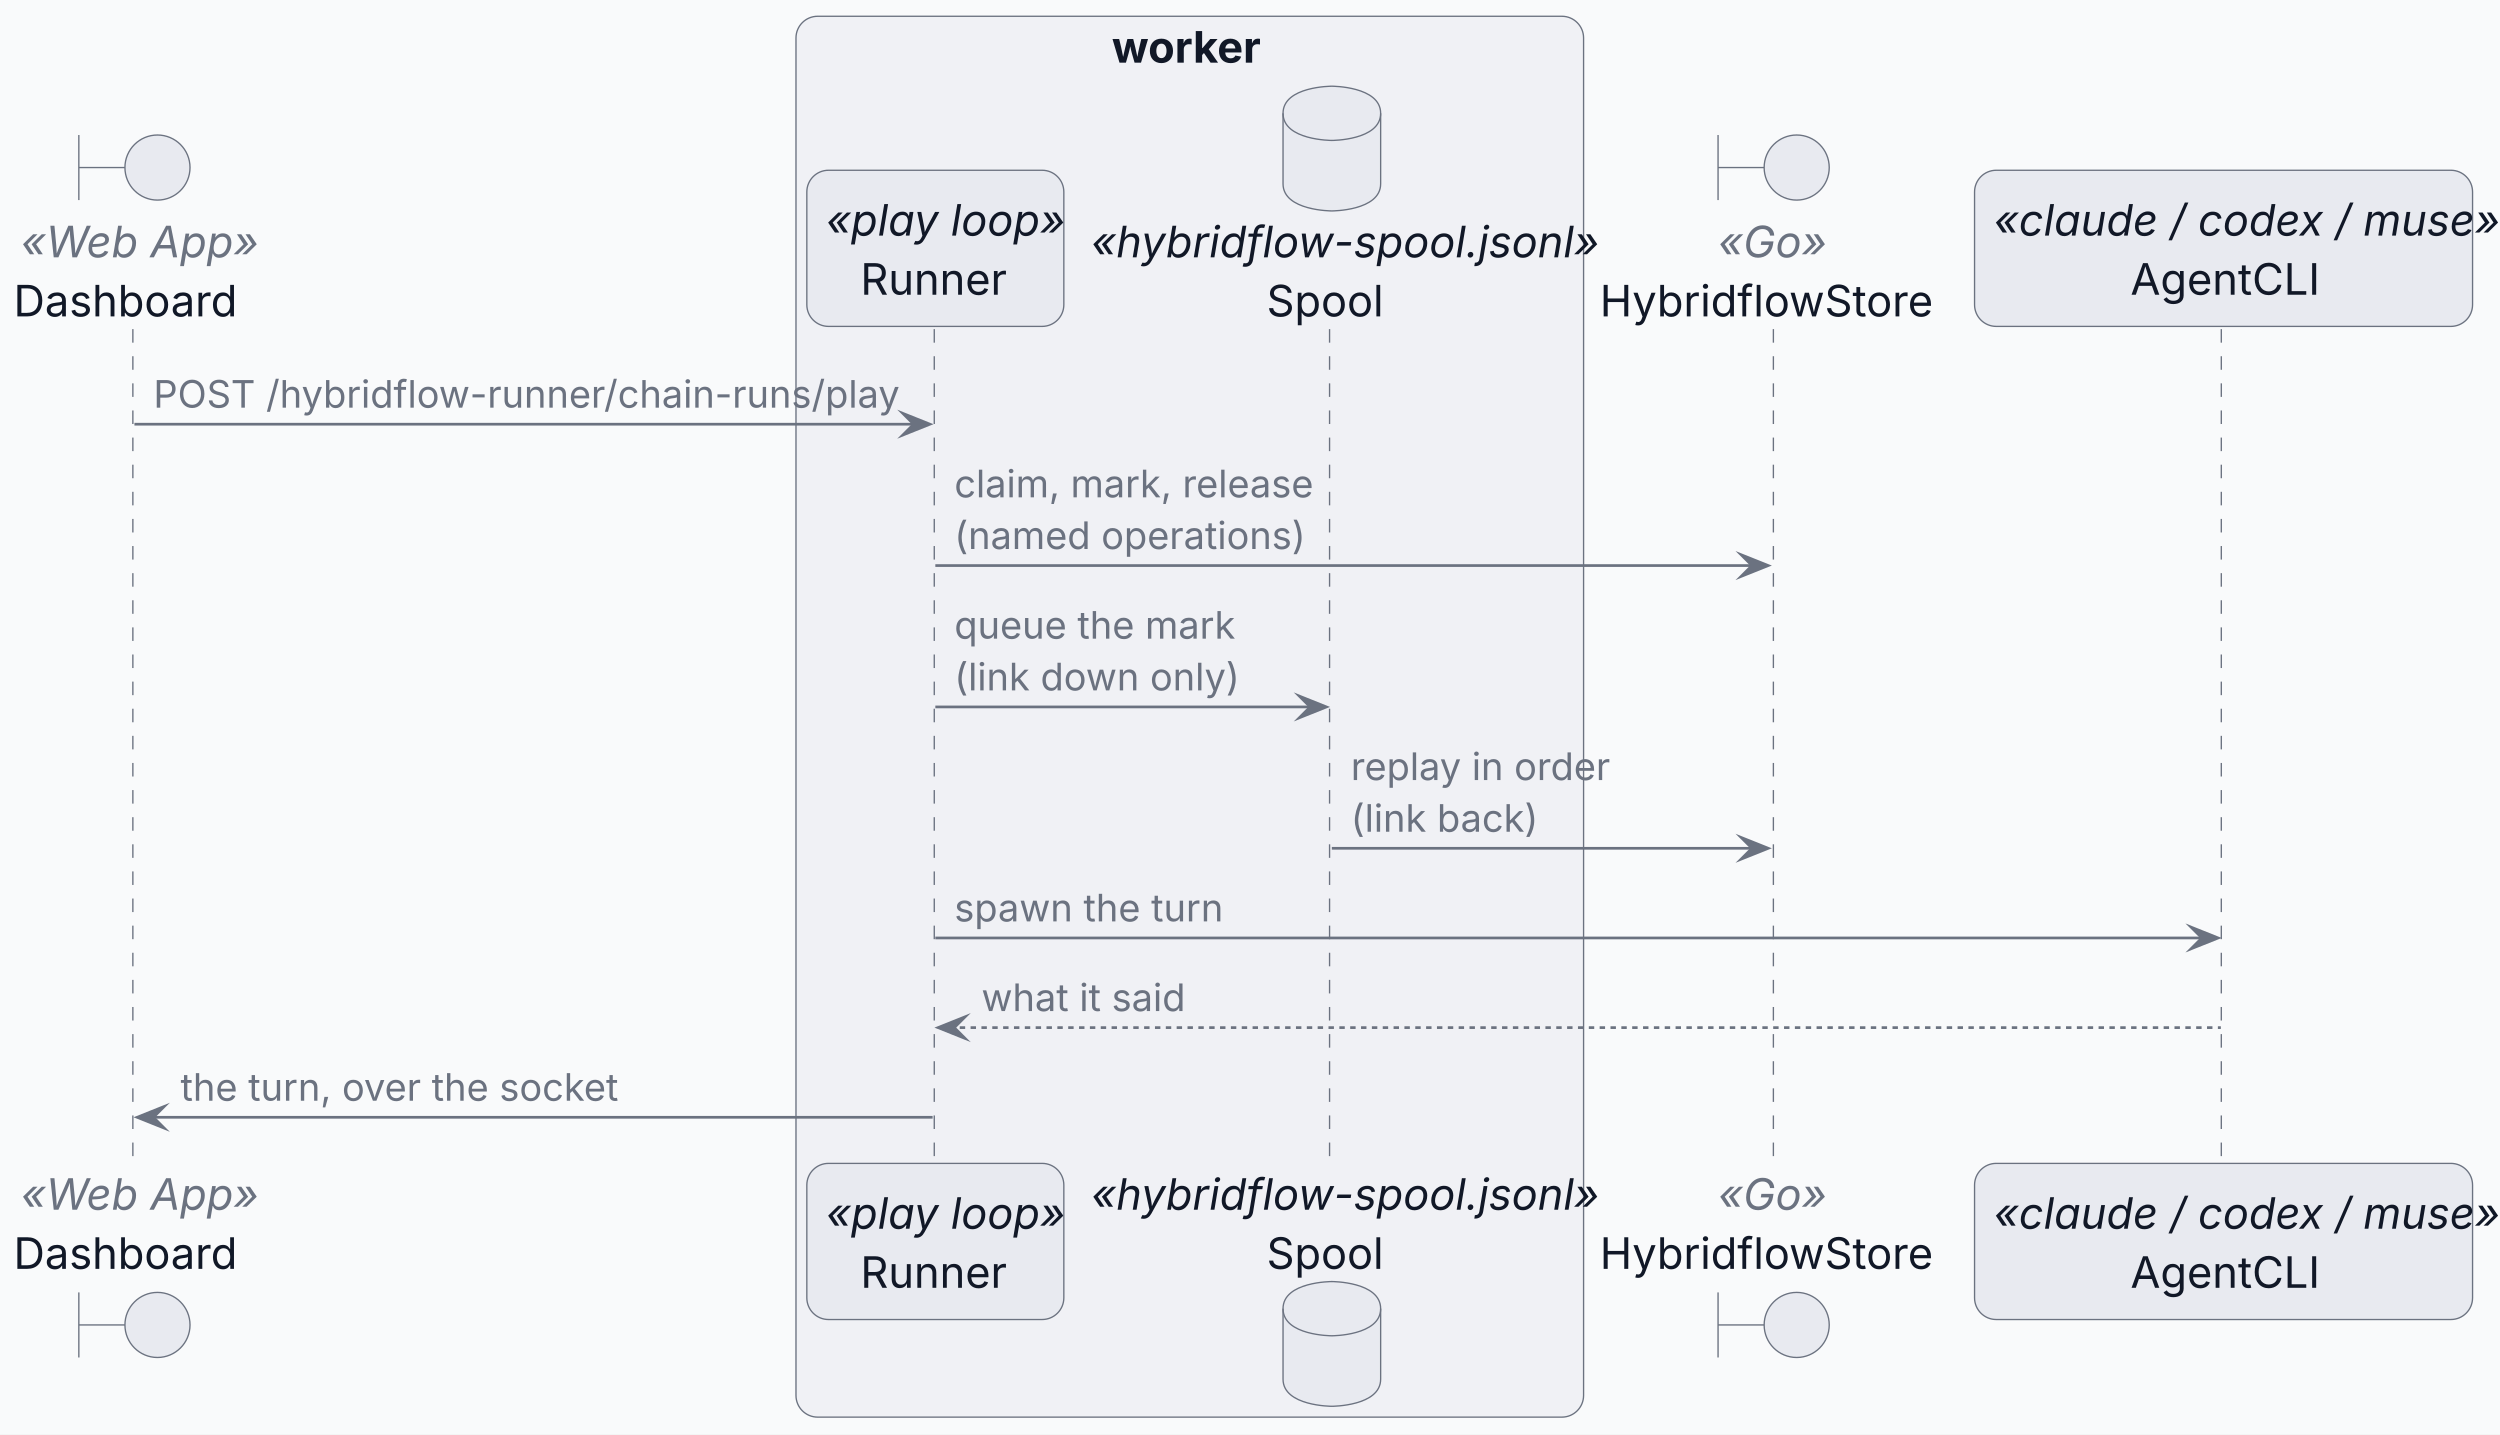
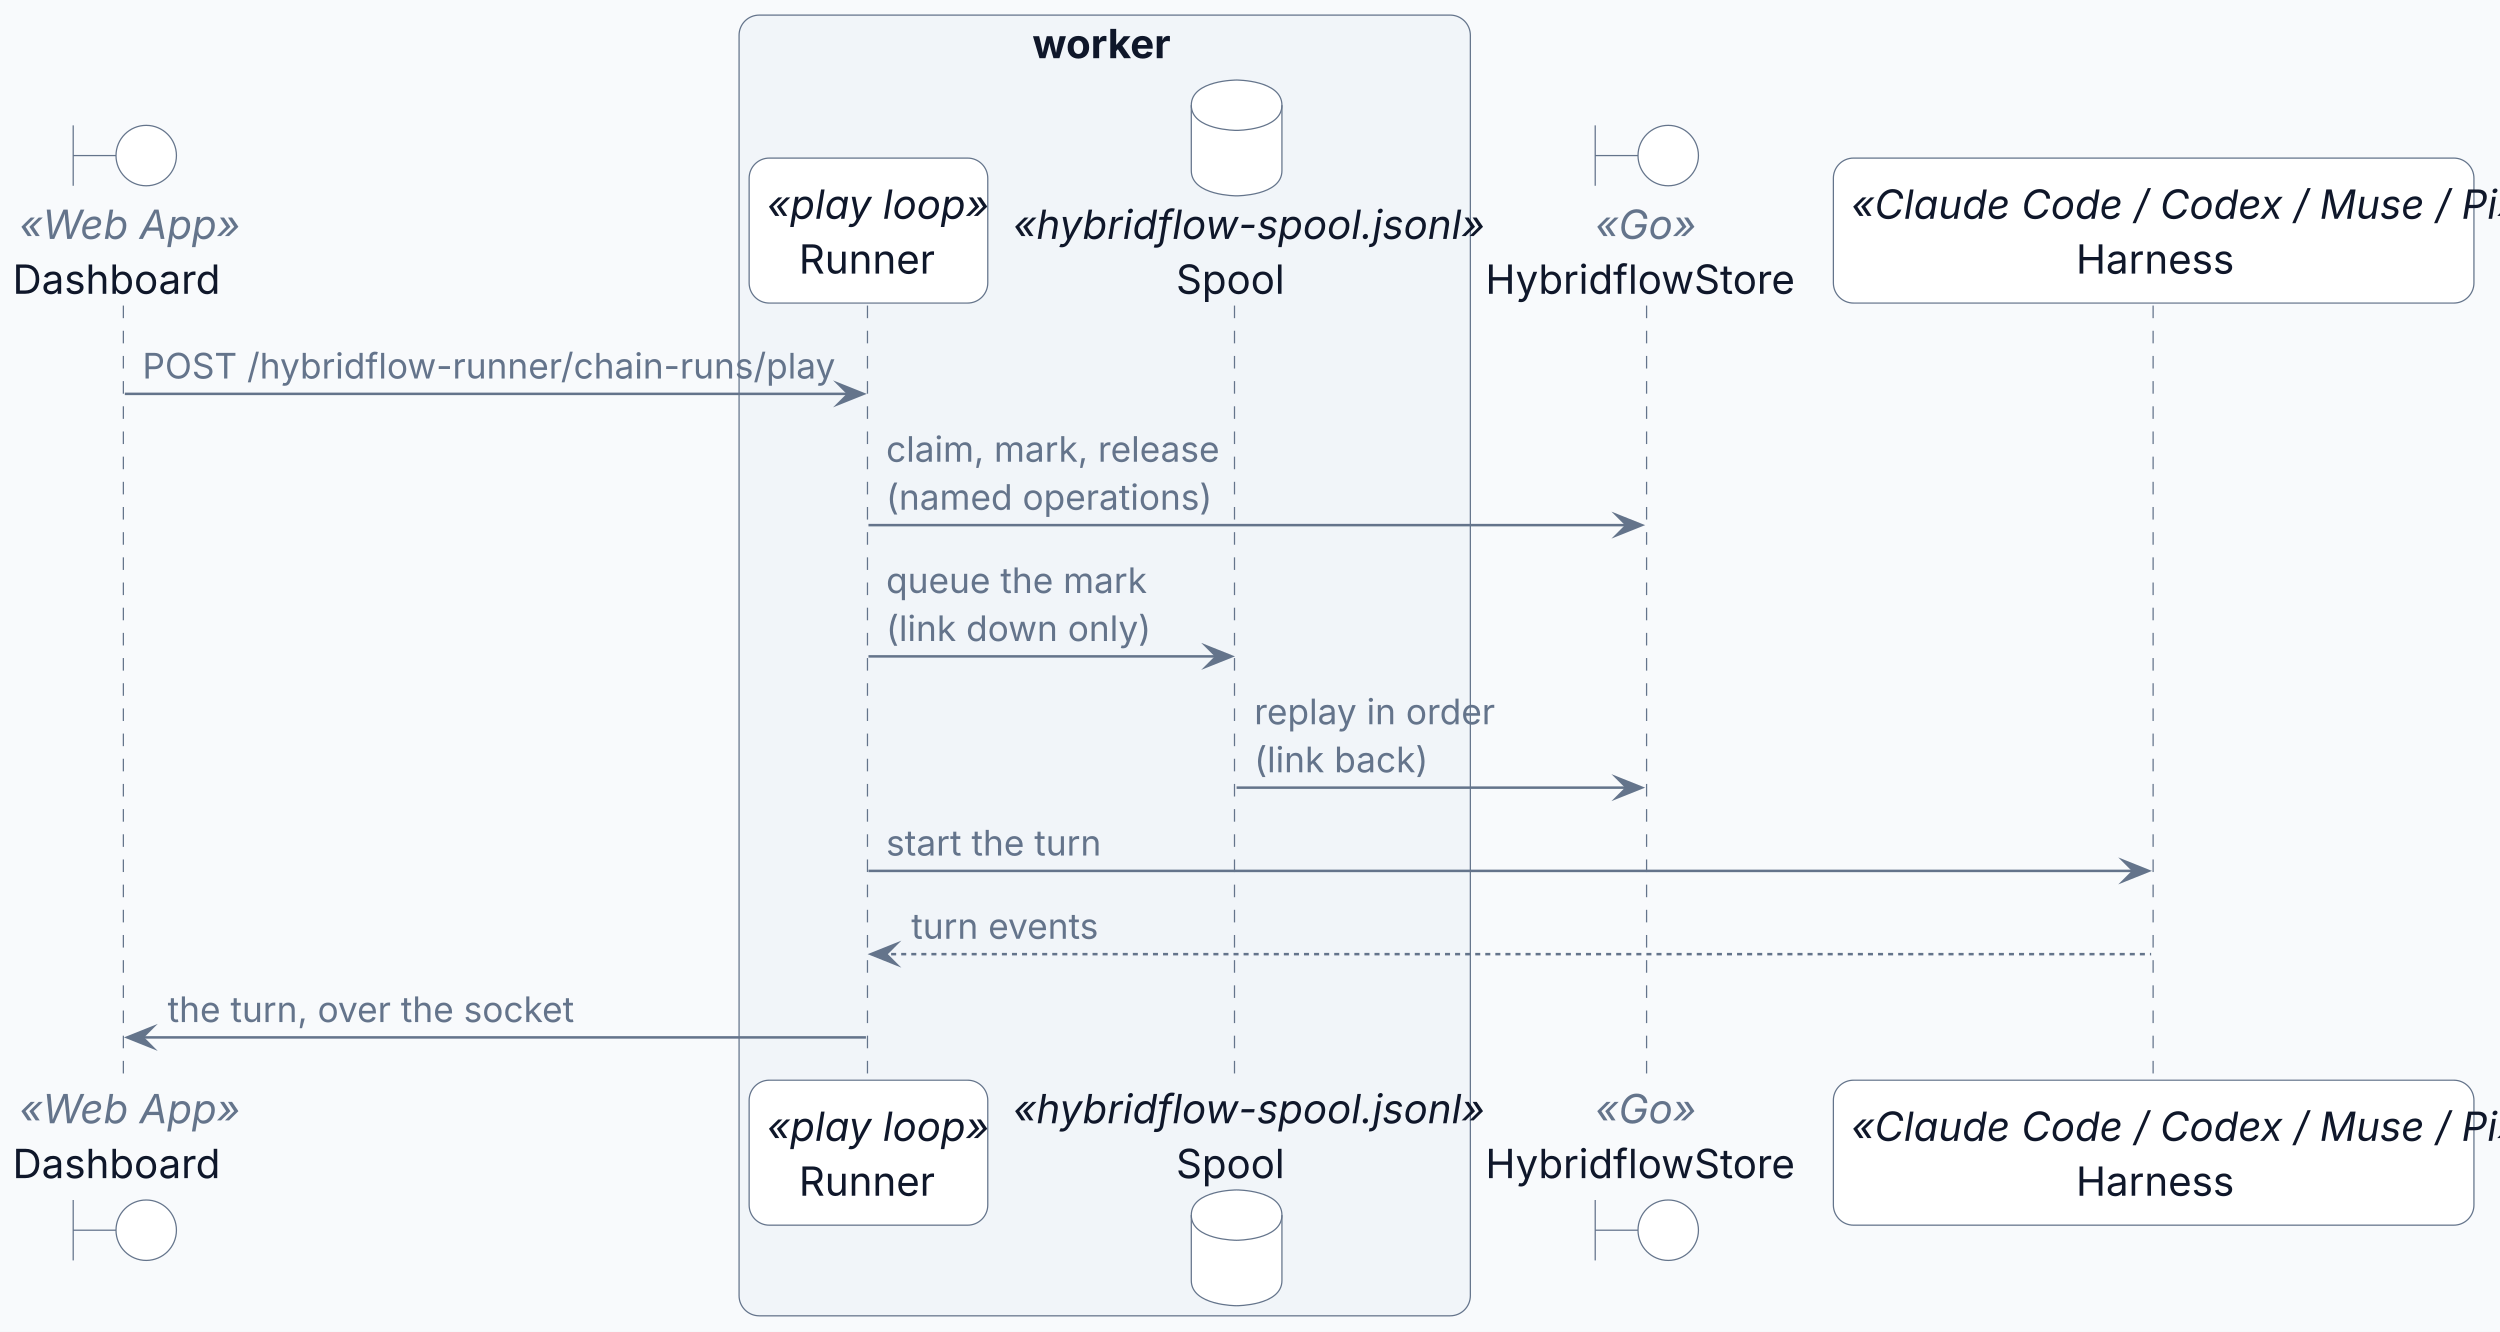
- <svg xmlns="http://www.w3.org/2000/svg" contentStyleType="text/css" data-diagram-type="SEQUENCE" height="529" preserveAspectRatio="none" style="width:922px;height:529px;background:#F9FAFB;" version="1.1" viewBox="0 0 922 529" width="922" zoomAndPan="magnify">
+ <svg xmlns="http://www.w3.org/2000/svg" contentStyleType="text/css" data-diagram-type="SEQUENCE" height="529px" preserveAspectRatio="none" style="width:993px;height:529px;background:#F8FAFC;" version="1.1" viewBox="0 0 993 529" width="993px" zoomAndPan="magnify">
  <defs />
  <g>
-     <rect fill="#F9FAFB" height="529" style="stroke:none;stroke-width:1;" width="922" x="0" y="0" />
-     <rect fill="#F0F1F5" height="516.639" rx="8" ry="8" style="stroke:#6B7280;stroke-width:0.5;" width="290.464" x="293.559" y="6" />
-     <text fill="#111827" font-family="Inter" font-size="16" font-weight="700" lengthAdjust="spacing" textLength="57.504" x="410.039" y="23.104">worker</text>
+     <rect fill="#F8FAFC" height="529" style="stroke:none;stroke-width:1;" width="993" x="0" y="0" />
+     <rect fill="#F1F5F9" height="516.639" rx="8" ry="8" style="stroke:#64748B;stroke-width:0.5;" width="290.464" x="293.559" y="6" />
+     <text fill="#0F172A" font-family="Inter" font-size="16" font-weight="700" lengthAdjust="spacing" textLength="57.504" x="410.039" y="23.104">worker</text>
    <g class="participant-lifeline" data-entity-uid="part1" data-qualified-name="Dashboard" data-source-line="202" id="part1-lifeline">
      <g>
        <rect fill="#000000" fill-opacity="0" height="308.679" width="8" x="45.576" y="121.376" />
-         <line style="stroke:#6B7280;stroke-width:0.5;stroke-dasharray:5,5;" x1="49" x2="49" y1="121.376" y2="430.055" />
+         <line style="stroke:#64748B;stroke-width:0.5;stroke-dasharray:5,5;" x1="49" x2="49" y1="121.376" y2="430.055" />
      </g>
    </g>
    <g class="participant-lifeline" data-entity-uid="part2" data-qualified-name="Runner" data-source-line="204" id="part2-lifeline">
      <g>
        <rect fill="#000000" fill-opacity="0" height="308.679" width="8" x="340.951" y="121.376" />
-         <line style="stroke:#6B7280;stroke-width:0.5;stroke-dasharray:5,5;" x1="344.559" x2="344.559" y1="121.376" y2="430.055" />
+         <line style="stroke:#64748B;stroke-width:0.5;stroke-dasharray:5,5;" x1="344.559" x2="344.559" y1="121.376" y2="430.055" />
      </g>
    </g>
    <g class="participant-lifeline" data-entity-uid="part3" data-qualified-name="Spool" data-source-line="205" id="part3-lifeline">
      <g>
        <rect fill="#000000" fill-opacity="0" height="308.679" width="8" x="487.183" y="121.376" />
-         <line style="stroke:#6B7280;stroke-width:0.5;stroke-dasharray:5,5;" x1="490.343" x2="490.343" y1="121.376" y2="430.055" />
+         <line style="stroke:#64748B;stroke-width:0.5;stroke-dasharray:5,5;" x1="490.343" x2="490.343" y1="121.376" y2="430.055" />
      </g>
    </g>
    <g class="participant-lifeline" data-entity-uid="part4" data-qualified-name="HybridflowStore" data-source-line="207" id="part4-lifeline">
      <g>
        <rect fill="#000000" fill-opacity="0" height="308.679" width="8" x="650.12" y="121.376" />
-         <line style="stroke:#6B7280;stroke-width:0.5;stroke-dasharray:5,5;" x1="654.023" x2="654.023" y1="121.376" y2="430.055" />
+         <line style="stroke:#64748B;stroke-width:0.5;stroke-dasharray:5,5;" x1="654.023" x2="654.023" y1="121.376" y2="430.055" />
      </g>
    </g>
-     <g class="participant-lifeline" data-entity-uid="part5" data-qualified-name="AgentCLI" data-source-line="208" id="part5-lifeline">
+     <g class="participant-lifeline" data-entity-uid="part5" data-qualified-name="Harness" data-source-line="208" id="part5-lifeline">
      <g>
-         <rect fill="#000000" fill-opacity="0" height="308.679" width="8" x="816.048" y="121.376" />
-         <line style="stroke:#6B7280;stroke-width:0.5;stroke-dasharray:5,5;" x1="819.216" x2="819.216" y1="121.376" y2="430.055" />
+         <rect fill="#000000" fill-opacity="0" height="308.679" width="8" x="851.432" y="121.376" />
+         <line style="stroke:#64748B;stroke-width:0.5;stroke-dasharray:5,5;" x1="855.216" x2="855.216" y1="121.376" y2="430.055" />
      </g>
    </g>
    <g class="participant participant-head" data-entity-uid="part1" data-qualified-name="Dashboard" data-source-line="202" id="part1-head">
-       <text fill="#6B7280" font-family="Inter" font-size="16" font-style="italic" lengthAdjust="spacing" textLength="77.888" x="7.632" y="94.896">«Web App»</text>
-       <text fill="#111827" font-family="Inter" font-size="16" lengthAdjust="spacing" textLength="83.152" x="5" y="116.688">Dashboard</text>
-       <path d="M29.076,49.792 L29.076,73.792 M29.076,61.792 L46.076,61.792" fill="none" style="stroke:#6B7280;stroke-width:0.5;" />
-       <ellipse cx="58.076" cy="61.792" fill="#E8EAF0" rx="12" ry="12" style="stroke:#6B7280;stroke-width:0.5;" />
+       <text fill="#64748B" font-family="Inter" font-size="16" font-style="italic" lengthAdjust="spacing" textLength="77.888" x="7.632" y="94.896">«Web App»</text>
+       <text fill="#0F172A" font-family="Inter" font-size="16" lengthAdjust="spacing" textLength="83.152" x="5" y="116.688">Dashboard</text>
+       <path d="M29.076,49.792 L29.076,73.792 M29.076,61.792 L46.076,61.792" fill="none" style="stroke:#64748B;stroke-width:0.5;" />
+       <ellipse cx="58.076" cy="61.792" fill="#FFFFFF" rx="12" ry="12" style="stroke:#64748B;stroke-width:0.5;" />
    </g>
    <g class="participant participant-tail" data-entity-uid="part1" data-qualified-name="Dashboard" data-source-line="202" id="part1-tail">
-       <text fill="#6B7280" font-family="Inter" font-size="16" font-style="italic" lengthAdjust="spacing" textLength="77.888" x="7.632" y="446.159">«Web App»</text>
-       <text fill="#111827" font-family="Inter" font-size="16" lengthAdjust="spacing" textLength="83.152" x="5" y="467.951">Dashboard</text>
-       <path d="M29.076,476.639 L29.076,500.639 M29.076,488.639 L46.076,488.639" fill="none" style="stroke:#6B7280;stroke-width:0.5;" />
-       <ellipse cx="58.076" cy="488.639" fill="#E8EAF0" rx="12" ry="12" style="stroke:#6B7280;stroke-width:0.5;" />
+       <text fill="#64748B" font-family="Inter" font-size="16" font-style="italic" lengthAdjust="spacing" textLength="77.888" x="7.632" y="446.159">«Web App»</text>
+       <text fill="#0F172A" font-family="Inter" font-size="16" lengthAdjust="spacing" textLength="83.152" x="5" y="467.951">Dashboard</text>
+       <path d="M29.076,476.639 L29.076,500.639 M29.076,488.639 L46.076,488.639" fill="none" style="stroke:#64748B;stroke-width:0.5;" />
+       <ellipse cx="58.076" cy="488.639" fill="#FFFFFF" rx="12" ry="12" style="stroke:#64748B;stroke-width:0.5;" />
    </g>
    <g class="participant participant-head" data-entity-uid="part2" data-qualified-name="Runner" data-source-line="204" id="part2-head">
-       <rect fill="#E8EAF0" height="57.584" rx="8" ry="8" style="stroke:#6B7280;stroke-width:0.5;" width="94.784" x="297.559" y="62.792" />
-       <text fill="#111827" font-family="Inter" font-size="16" font-style="italic" lengthAdjust="spacing" textLength="80.784" x="304.559" y="86.896">«play loop»</text>
-       <text fill="#111827" font-family="Inter" font-size="16" lengthAdjust="spacing" textLength="55.248" x="317.327" y="108.688">Runner</text>
+       <rect fill="#FFFFFF" height="57.584" rx="8" ry="8" style="stroke:#64748B;stroke-width:0.5;" width="94.784" x="297.559" y="62.792" />
+       <text fill="#0F172A" font-family="Inter" font-size="16" font-style="italic" lengthAdjust="spacing" textLength="80.784" x="304.559" y="86.896">«play loop»</text>
+       <text fill="#0F172A" font-family="Inter" font-size="16" lengthAdjust="spacing" textLength="55.248" x="317.327" y="108.688">Runner</text>
    </g>
    <g class="participant participant-tail" data-entity-uid="part2" data-qualified-name="Runner" data-source-line="204" id="part2-tail">
-       <rect fill="#E8EAF0" height="57.584" rx="8" ry="8" style="stroke:#6B7280;stroke-width:0.5;" width="94.784" x="297.559" y="429.055" />
-       <text fill="#111827" font-family="Inter" font-size="16" font-style="italic" lengthAdjust="spacing" textLength="80.784" x="304.559" y="453.159">«play loop»</text>
-       <text fill="#111827" font-family="Inter" font-size="16" lengthAdjust="spacing" textLength="55.248" x="317.327" y="474.951">Runner</text>
+       <rect fill="#FFFFFF" height="57.584" rx="8" ry="8" style="stroke:#64748B;stroke-width:0.5;" width="94.784" x="297.559" y="429.055" />
+       <text fill="#0F172A" font-family="Inter" font-size="16" font-style="italic" lengthAdjust="spacing" textLength="80.784" x="304.559" y="453.159">«play loop»</text>
+       <text fill="#0F172A" font-family="Inter" font-size="16" lengthAdjust="spacing" textLength="55.248" x="317.327" y="474.951">Runner</text>
    </g>
    <g class="participant participant-head" data-entity-uid="part3" data-qualified-name="Spool" data-source-line="205" id="part3-head">
-       <text fill="#111827" font-family="Inter" font-size="16" font-style="italic" lengthAdjust="spacing" textLength="171.68" x="402.343" y="94.896">«hybridflow-spool.jsonl»</text>
-       <text fill="#111827" font-family="Inter" font-size="16" lengthAdjust="spacing" textLength="42.112" x="467.127" y="116.688">Spool</text>
-       <path d="M473.183,41.792 C473.183,31.792 491.183,31.792 491.183,31.792 C491.183,31.792 509.183,31.792 509.183,41.792 L509.183,67.792 C509.183,77.792 491.183,77.792 491.183,77.792 C491.183,77.792 473.183,77.792 473.183,67.792 L473.183,41.792" fill="#E8EAF0" style="stroke:#6B7280;stroke-width:0.5;" />
-       <path d="M473.183,41.792 C473.183,51.792 491.183,51.792 491.183,51.792 C491.183,51.792 509.183,51.792 509.183,41.792" fill="none" style="stroke:#6B7280;stroke-width:0.5;" />
+       <text fill="#0F172A" font-family="Inter" font-size="16" font-style="italic" lengthAdjust="spacing" textLength="171.68" x="402.343" y="94.896">«hybridflow-spool.jsonl»</text>
+       <text fill="#0F172A" font-family="Inter" font-size="16" lengthAdjust="spacing" textLength="42.112" x="467.127" y="116.688">Spool</text>
+       <path d="M473.183,41.792 C473.183,31.792 491.183,31.792 491.183,31.792 C491.183,31.792 509.183,31.792 509.183,41.792 L509.183,67.792 C509.183,77.792 491.183,77.792 491.183,77.792 C491.183,77.792 473.183,77.792 473.183,67.792 L473.183,41.792" fill="#FFFFFF" style="stroke:#64748B;stroke-width:0.5;" />
+       <path d="M473.183,41.792 C473.183,51.792 491.183,51.792 491.183,51.792 C491.183,51.792 509.183,51.792 509.183,41.792" fill="none" style="stroke:#64748B;stroke-width:0.5;" />
    </g>
    <g class="participant participant-tail" data-entity-uid="part3" data-qualified-name="Spool" data-source-line="205" id="part3-tail">
-       <text fill="#111827" font-family="Inter" font-size="16" font-style="italic" lengthAdjust="spacing" textLength="171.68" x="402.343" y="446.159">«hybridflow-spool.jsonl»</text>
-       <text fill="#111827" font-family="Inter" font-size="16" lengthAdjust="spacing" textLength="42.112" x="467.127" y="467.951">Spool</text>
-       <path d="M473.183,482.639 C473.183,472.639 491.183,472.639 491.183,472.639 C491.183,472.639 509.183,472.639 509.183,482.639 L509.183,508.639 C509.183,518.639 491.183,518.639 491.183,518.639 C491.183,518.639 473.183,518.639 473.183,508.639 L473.183,482.639" fill="#E8EAF0" style="stroke:#6B7280;stroke-width:0.5;" />
-       <path d="M473.183,482.639 C473.183,492.639 491.183,492.639 491.183,492.639 C491.183,492.639 509.183,492.639 509.183,482.639" fill="none" style="stroke:#6B7280;stroke-width:0.5;" />
+       <text fill="#0F172A" font-family="Inter" font-size="16" font-style="italic" lengthAdjust="spacing" textLength="171.68" x="402.343" y="446.159">«hybridflow-spool.jsonl»</text>
+       <text fill="#0F172A" font-family="Inter" font-size="16" lengthAdjust="spacing" textLength="42.112" x="467.127" y="467.951">Spool</text>
+       <path d="M473.183,482.639 C473.183,472.639 491.183,472.639 491.183,472.639 C491.183,472.639 509.183,472.639 509.183,482.639 L509.183,508.639 C509.183,518.639 491.183,518.639 491.183,518.639 C491.183,518.639 473.183,518.639 473.183,508.639 L473.183,482.639" fill="#FFFFFF" style="stroke:#64748B;stroke-width:0.5;" />
+       <path d="M473.183,482.639 C473.183,492.639 491.183,492.639 491.183,492.639 C491.183,492.639 509.183,492.639 509.183,482.639" fill="none" style="stroke:#64748B;stroke-width:0.5;" />
    </g>
    <g class="participant participant-head" data-entity-uid="part4" data-qualified-name="HybridflowStore" data-source-line="207" id="part4-head">
-       <text fill="#6B7280" font-family="Inter" font-size="16" font-style="italic" lengthAdjust="spacing" textLength="35.12" x="633.559" y="94.896">«Go»</text>
-       <text fill="#111827" font-family="Inter" font-size="16" lengthAdjust="spacing" textLength="122.192" x="590.023" y="116.688">HybridflowStore</text>
-       <path d="M633.62,49.792 L633.62,73.792 M633.62,61.792 L650.62,61.792" fill="none" style="stroke:#6B7280;stroke-width:0.5;" />
-       <ellipse cx="662.62" cy="61.792" fill="#E8EAF0" rx="12" ry="12" style="stroke:#6B7280;stroke-width:0.5;" />
+       <text fill="#64748B" font-family="Inter" font-size="16" font-style="italic" lengthAdjust="spacing" textLength="35.12" x="633.559" y="94.896">«Go»</text>
+       <text fill="#0F172A" font-family="Inter" font-size="16" lengthAdjust="spacing" textLength="122.192" x="590.023" y="116.688">HybridflowStore</text>
+       <path d="M633.62,49.792 L633.62,73.792 M633.62,61.792 L650.62,61.792" fill="none" style="stroke:#64748B;stroke-width:0.5;" />
+       <ellipse cx="662.62" cy="61.792" fill="#FFFFFF" rx="12" ry="12" style="stroke:#64748B;stroke-width:0.5;" />
    </g>
    <g class="participant participant-tail" data-entity-uid="part4" data-qualified-name="HybridflowStore" data-source-line="207" id="part4-tail">
-       <text fill="#6B7280" font-family="Inter" font-size="16" font-style="italic" lengthAdjust="spacing" textLength="35.12" x="633.559" y="446.159">«Go»</text>
-       <text fill="#111827" font-family="Inter" font-size="16" lengthAdjust="spacing" textLength="122.192" x="590.023" y="467.951">HybridflowStore</text>
-       <path d="M633.62,476.639 L633.62,500.639 M633.62,488.639 L650.62,488.639" fill="none" style="stroke:#6B7280;stroke-width:0.5;" />
-       <ellipse cx="662.62" cy="488.639" fill="#E8EAF0" rx="12" ry="12" style="stroke:#6B7280;stroke-width:0.5;" />
+       <text fill="#64748B" font-family="Inter" font-size="16" font-style="italic" lengthAdjust="spacing" textLength="35.12" x="633.559" y="446.159">«Go»</text>
+       <text fill="#0F172A" font-family="Inter" font-size="16" lengthAdjust="spacing" textLength="122.192" x="590.023" y="467.951">HybridflowStore</text>
+       <path d="M633.62,476.639 L633.62,500.639 M633.62,488.639 L650.62,488.639" fill="none" style="stroke:#64748B;stroke-width:0.5;" />
+       <ellipse cx="662.62" cy="488.639" fill="#FFFFFF" rx="12" ry="12" style="stroke:#64748B;stroke-width:0.5;" />
    </g>
-     <g class="participant participant-head" data-entity-uid="part5" data-qualified-name="AgentCLI" data-source-line="208" id="part5-head">
-       <rect fill="#E8EAF0" height="57.584" rx="8" ry="8" style="stroke:#6B7280;stroke-width:0.5;" width="183.664" x="728.216" y="62.792" />
-       <text fill="#111827" font-family="Inter" font-size="16" font-style="italic" lengthAdjust="spacing" textLength="169.664" x="735.216" y="86.896">«claude / codex / muse»</text>
-       <text fill="#111827" font-family="Inter" font-size="16" lengthAdjust="spacing" textLength="68.672" x="785.712" y="108.688">AgentCLI</text>
+     <g class="participant participant-head" data-entity-uid="part5" data-qualified-name="Harness" data-source-line="208" id="part5-head">
+       <rect fill="#FFFFFF" height="57.584" rx="8" ry="8" style="stroke:#64748B;stroke-width:0.5;" width="254.432" x="728.216" y="62.792" />
+       <text fill="#0F172A" font-family="Inter" font-size="16" font-style="italic" lengthAdjust="spacing" textLength="240.432" x="735.216" y="86.896">«Claude Code / Codex / Muse / Pi»</text>
+       <text fill="#0F172A" font-family="Inter" font-size="16" lengthAdjust="spacing" textLength="61.68" x="824.592" y="108.688">Harness</text>
    </g>
-     <g class="participant participant-tail" data-entity-uid="part5" data-qualified-name="AgentCLI" data-source-line="208" id="part5-tail">
-       <rect fill="#E8EAF0" height="57.584" rx="8" ry="8" style="stroke:#6B7280;stroke-width:0.5;" width="183.664" x="728.216" y="429.055" />
-       <text fill="#111827" font-family="Inter" font-size="16" font-style="italic" lengthAdjust="spacing" textLength="169.664" x="735.216" y="453.159">«claude / codex / muse»</text>
-       <text fill="#111827" font-family="Inter" font-size="16" lengthAdjust="spacing" textLength="68.672" x="785.712" y="474.951">AgentCLI</text>
+     <g class="participant participant-tail" data-entity-uid="part5" data-qualified-name="Harness" data-source-line="208" id="part5-tail">
+       <rect fill="#FFFFFF" height="57.584" rx="8" ry="8" style="stroke:#64748B;stroke-width:0.5;" width="254.432" x="728.216" y="429.055" />
+       <text fill="#0F172A" font-family="Inter" font-size="16" font-style="italic" lengthAdjust="spacing" textLength="240.432" x="735.216" y="453.159">«Claude Code / Codex / Muse / Pi»</text>
+       <text fill="#0F172A" font-family="Inter" font-size="16" lengthAdjust="spacing" textLength="61.68" x="824.592" y="474.951">Harness</text>
    </g>
    <g class="message" data-entity-1="part1" data-entity-2="part2" data-source-line="210" id="msg1">
-       <polygon fill="#6B7280" points="332.951,152.444,342.951,156.444,332.951,160.444,336.951,156.444" style="stroke:#6B7280;stroke-width:1;stroke-linejoin:miter;stroke-miterlimit:10;" />
-       <line style="stroke:#6B7280;stroke-width:1;" x1="49.576" x2="338.951" y1="156.444" y2="156.444" />
-       <text fill="#6B7280" font-family="Inter" font-size="14" lengthAdjust="spacing" textLength="271.375" x="56.576" y="150.342">POST /hybridflow-runner/chain-runs/play</text>
+       <polygon fill="#64748B" points="332.951,152.444,342.951,156.444,332.951,160.444,336.951,156.444" style="stroke:#64748B;stroke-width:1;stroke-linejoin:miter;stroke-miterlimit:10;" />
+       <line style="stroke:#64748B;stroke-width:1;" x1="49.576" x2="338.951" y1="156.444" y2="156.444" />
+       <text fill="#64748B" font-family="Inter" font-size="14" lengthAdjust="spacing" textLength="271.375" x="56.576" y="150.342">POST /hybridflow-runner/chain-runs/play</text>
    </g>
    <g class="message" data-entity-1="part2" data-entity-2="part4" data-source-line="211" id="msg2">
-       <polygon fill="#6B7280" points="642.12,204.58,652.12,208.58,642.12,212.58,646.12,208.58" style="stroke:#6B7280;stroke-width:1;stroke-linejoin:miter;stroke-miterlimit:10;" />
-       <line style="stroke:#6B7280;stroke-width:1;" x1="344.951" x2="648.12" y1="208.58" y2="208.58" />
-       <text fill="#6B7280" font-family="Inter" font-size="14" lengthAdjust="spacing" textLength="131.516" x="351.951" y="183.41">claim, mark, release</text>
-       <text fill="#6B7280" font-family="Inter" font-size="14" lengthAdjust="spacing" textLength="129.248" x="351.951" y="202.478">(named operations)</text>
+       <polygon fill="#64748B" points="642.12,204.58,652.12,208.58,642.12,212.58,646.12,208.58" style="stroke:#64748B;stroke-width:1;stroke-linejoin:miter;stroke-miterlimit:10;" />
+       <line style="stroke:#64748B;stroke-width:1;" x1="344.951" x2="648.12" y1="208.58" y2="208.58" />
+       <text fill="#64748B" font-family="Inter" font-size="14" lengthAdjust="spacing" textLength="131.516" x="351.951" y="183.41">claim, mark, release</text>
+       <text fill="#64748B" font-family="Inter" font-size="14" lengthAdjust="spacing" textLength="129.248" x="351.951" y="202.478">(named operations)</text>
    </g>
    <g class="message" data-entity-1="part2" data-entity-2="part3" data-source-line="212" id="msg3">
-       <polygon fill="#6B7280" points="479.183,256.716,489.183,260.716,479.183,264.716,483.183,260.716" style="stroke:#6B7280;stroke-width:1;stroke-linejoin:miter;stroke-miterlimit:10;" />
-       <line style="stroke:#6B7280;stroke-width:1;" x1="344.951" x2="485.183" y1="260.716" y2="260.716" />
-       <text fill="#6B7280" font-family="Inter" font-size="14" lengthAdjust="spacing" textLength="104.79" x="351.951" y="235.546">queue the mark</text>
-       <text fill="#6B7280" font-family="Inter" font-size="14" lengthAdjust="spacing" textLength="103.642" x="351.951" y="254.614">(link down only)</text>
+       <polygon fill="#64748B" points="479.183,256.716,489.183,260.716,479.183,264.716,483.183,260.716" style="stroke:#64748B;stroke-width:1;stroke-linejoin:miter;stroke-miterlimit:10;" />
+       <line style="stroke:#64748B;stroke-width:1;" x1="344.951" x2="485.183" y1="260.716" y2="260.716" />
+       <text fill="#64748B" font-family="Inter" font-size="14" lengthAdjust="spacing" textLength="104.79" x="351.951" y="235.546">queue the mark</text>
+       <text fill="#64748B" font-family="Inter" font-size="14" lengthAdjust="spacing" textLength="103.642" x="351.951" y="254.614">(link down only)</text>
    </g>
    <g class="message" data-entity-1="part3" data-entity-2="part4" data-source-line="213" id="msg4">
-       <polygon fill="#6B7280" points="642.12,308.851,652.12,312.851,642.12,316.851,646.12,312.851" style="stroke:#6B7280;stroke-width:1;stroke-linejoin:miter;stroke-miterlimit:10;" />
-       <line style="stroke:#6B7280;stroke-width:1;" x1="491.183" x2="648.12" y1="312.851" y2="312.851" />
-       <text fill="#6B7280" font-family="Inter" font-size="14" lengthAdjust="spacing" textLength="96.978" x="498.183" y="287.682">replay in order</text>
-       <text fill="#6B7280" font-family="Inter" font-size="14" lengthAdjust="spacing" textLength="66.052" x="498.183" y="306.75">(link back)</text>
+       <polygon fill="#64748B" points="642.12,308.851,652.12,312.851,642.12,316.851,646.12,312.851" style="stroke:#64748B;stroke-width:1;stroke-linejoin:miter;stroke-miterlimit:10;" />
+       <line style="stroke:#64748B;stroke-width:1;" x1="491.183" x2="648.12" y1="312.851" y2="312.851" />
+       <text fill="#64748B" font-family="Inter" font-size="14" lengthAdjust="spacing" textLength="96.978" x="498.183" y="287.682">replay in order</text>
+       <text fill="#64748B" font-family="Inter" font-size="14" lengthAdjust="spacing" textLength="66.052" x="498.183" y="306.75">(link back)</text>
    </g>
    <g class="message" data-entity-1="part2" data-entity-2="part5" data-source-line="214" id="msg5">
-       <polygon fill="#6B7280" points="808.048,341.92,818.048,345.92,808.048,349.92,812.048,345.92" style="stroke:#6B7280;stroke-width:1;stroke-linejoin:miter;stroke-miterlimit:10;" />
-       <line style="stroke:#6B7280;stroke-width:1;" x1="344.951" x2="814.048" y1="345.92" y2="345.92" />
-       <text fill="#6B7280" font-family="Inter" font-size="14" lengthAdjust="spacing" textLength="99.848" x="351.951" y="339.817">spawn the turn</text>
+       <polygon fill="#64748B" points="843.432,341.92,853.432,345.92,843.432,349.92,847.432,345.92" style="stroke:#64748B;stroke-width:1;stroke-linejoin:miter;stroke-miterlimit:10;" />
+       <line style="stroke:#64748B;stroke-width:1;" x1="344.951" x2="849.432" y1="345.92" y2="345.92" />
+       <text fill="#64748B" font-family="Inter" font-size="14" lengthAdjust="spacing" textLength="87.472" x="351.951" y="339.817">start the turn</text>
    </g>
    <g class="message" data-entity-1="part5" data-entity-2="part2" data-source-line="215" id="msg6">
-       <polygon fill="#6B7280" points="355.951,374.987,345.951,378.987,355.951,382.987,351.951,378.987" style="stroke:#6B7280;stroke-width:1;stroke-linejoin:miter;stroke-miterlimit:10;" />
-       <line style="stroke:#6B7280;stroke-width:1;stroke-dasharray:2,2;" x1="349.951" x2="819.048" y1="378.987" y2="378.987" />
-       <text fill="#6B7280" font-family="Inter" font-size="14" lengthAdjust="spacing" textLength="75.292" x="361.951" y="372.885">what it said</text>
+       <polygon fill="#64748B" points="355.951,374.987,345.951,378.987,355.951,382.987,351.951,378.987" style="stroke:#64748B;stroke-width:1;stroke-linejoin:miter;stroke-miterlimit:10;" />
+       <line style="stroke:#64748B;stroke-width:1;stroke-dasharray:2,2;" x1="349.951" x2="854.432" y1="378.987" y2="378.987" />
+       <text fill="#64748B" font-family="Inter" font-size="14" lengthAdjust="spacing" textLength="75.096" x="361.951" y="372.885">turn events</text>
    </g>
    <g class="message" data-entity-1="part2" data-entity-2="part1" data-source-line="216" id="msg7">
-       <polygon fill="#6B7280" points="60.576,408.055,50.576,412.055,60.576,416.055,56.576,412.055" style="stroke:#6B7280;stroke-width:1;stroke-linejoin:miter;stroke-miterlimit:10;" />
-       <line style="stroke:#6B7280;stroke-width:1;" x1="54.576" x2="343.951" y1="412.055" y2="412.055" />
-       <text fill="#6B7280" font-family="Inter" font-size="14" lengthAdjust="spacing" textLength="161.237" x="66.576" y="405.953">the turn, over the socket</text>
+       <polygon fill="#64748B" points="60.576,408.055,50.576,412.055,60.576,416.055,56.576,412.055" style="stroke:#64748B;stroke-width:1;stroke-linejoin:miter;stroke-miterlimit:10;" />
+       <line style="stroke:#64748B;stroke-width:1;" x1="54.576" x2="343.951" y1="412.055" y2="412.055" />
+       <text fill="#64748B" font-family="Inter" font-size="14" lengthAdjust="spacing" textLength="161.237" x="66.576" y="405.953">the turn, over the socket</text>
    </g>
  </g>
</svg>
